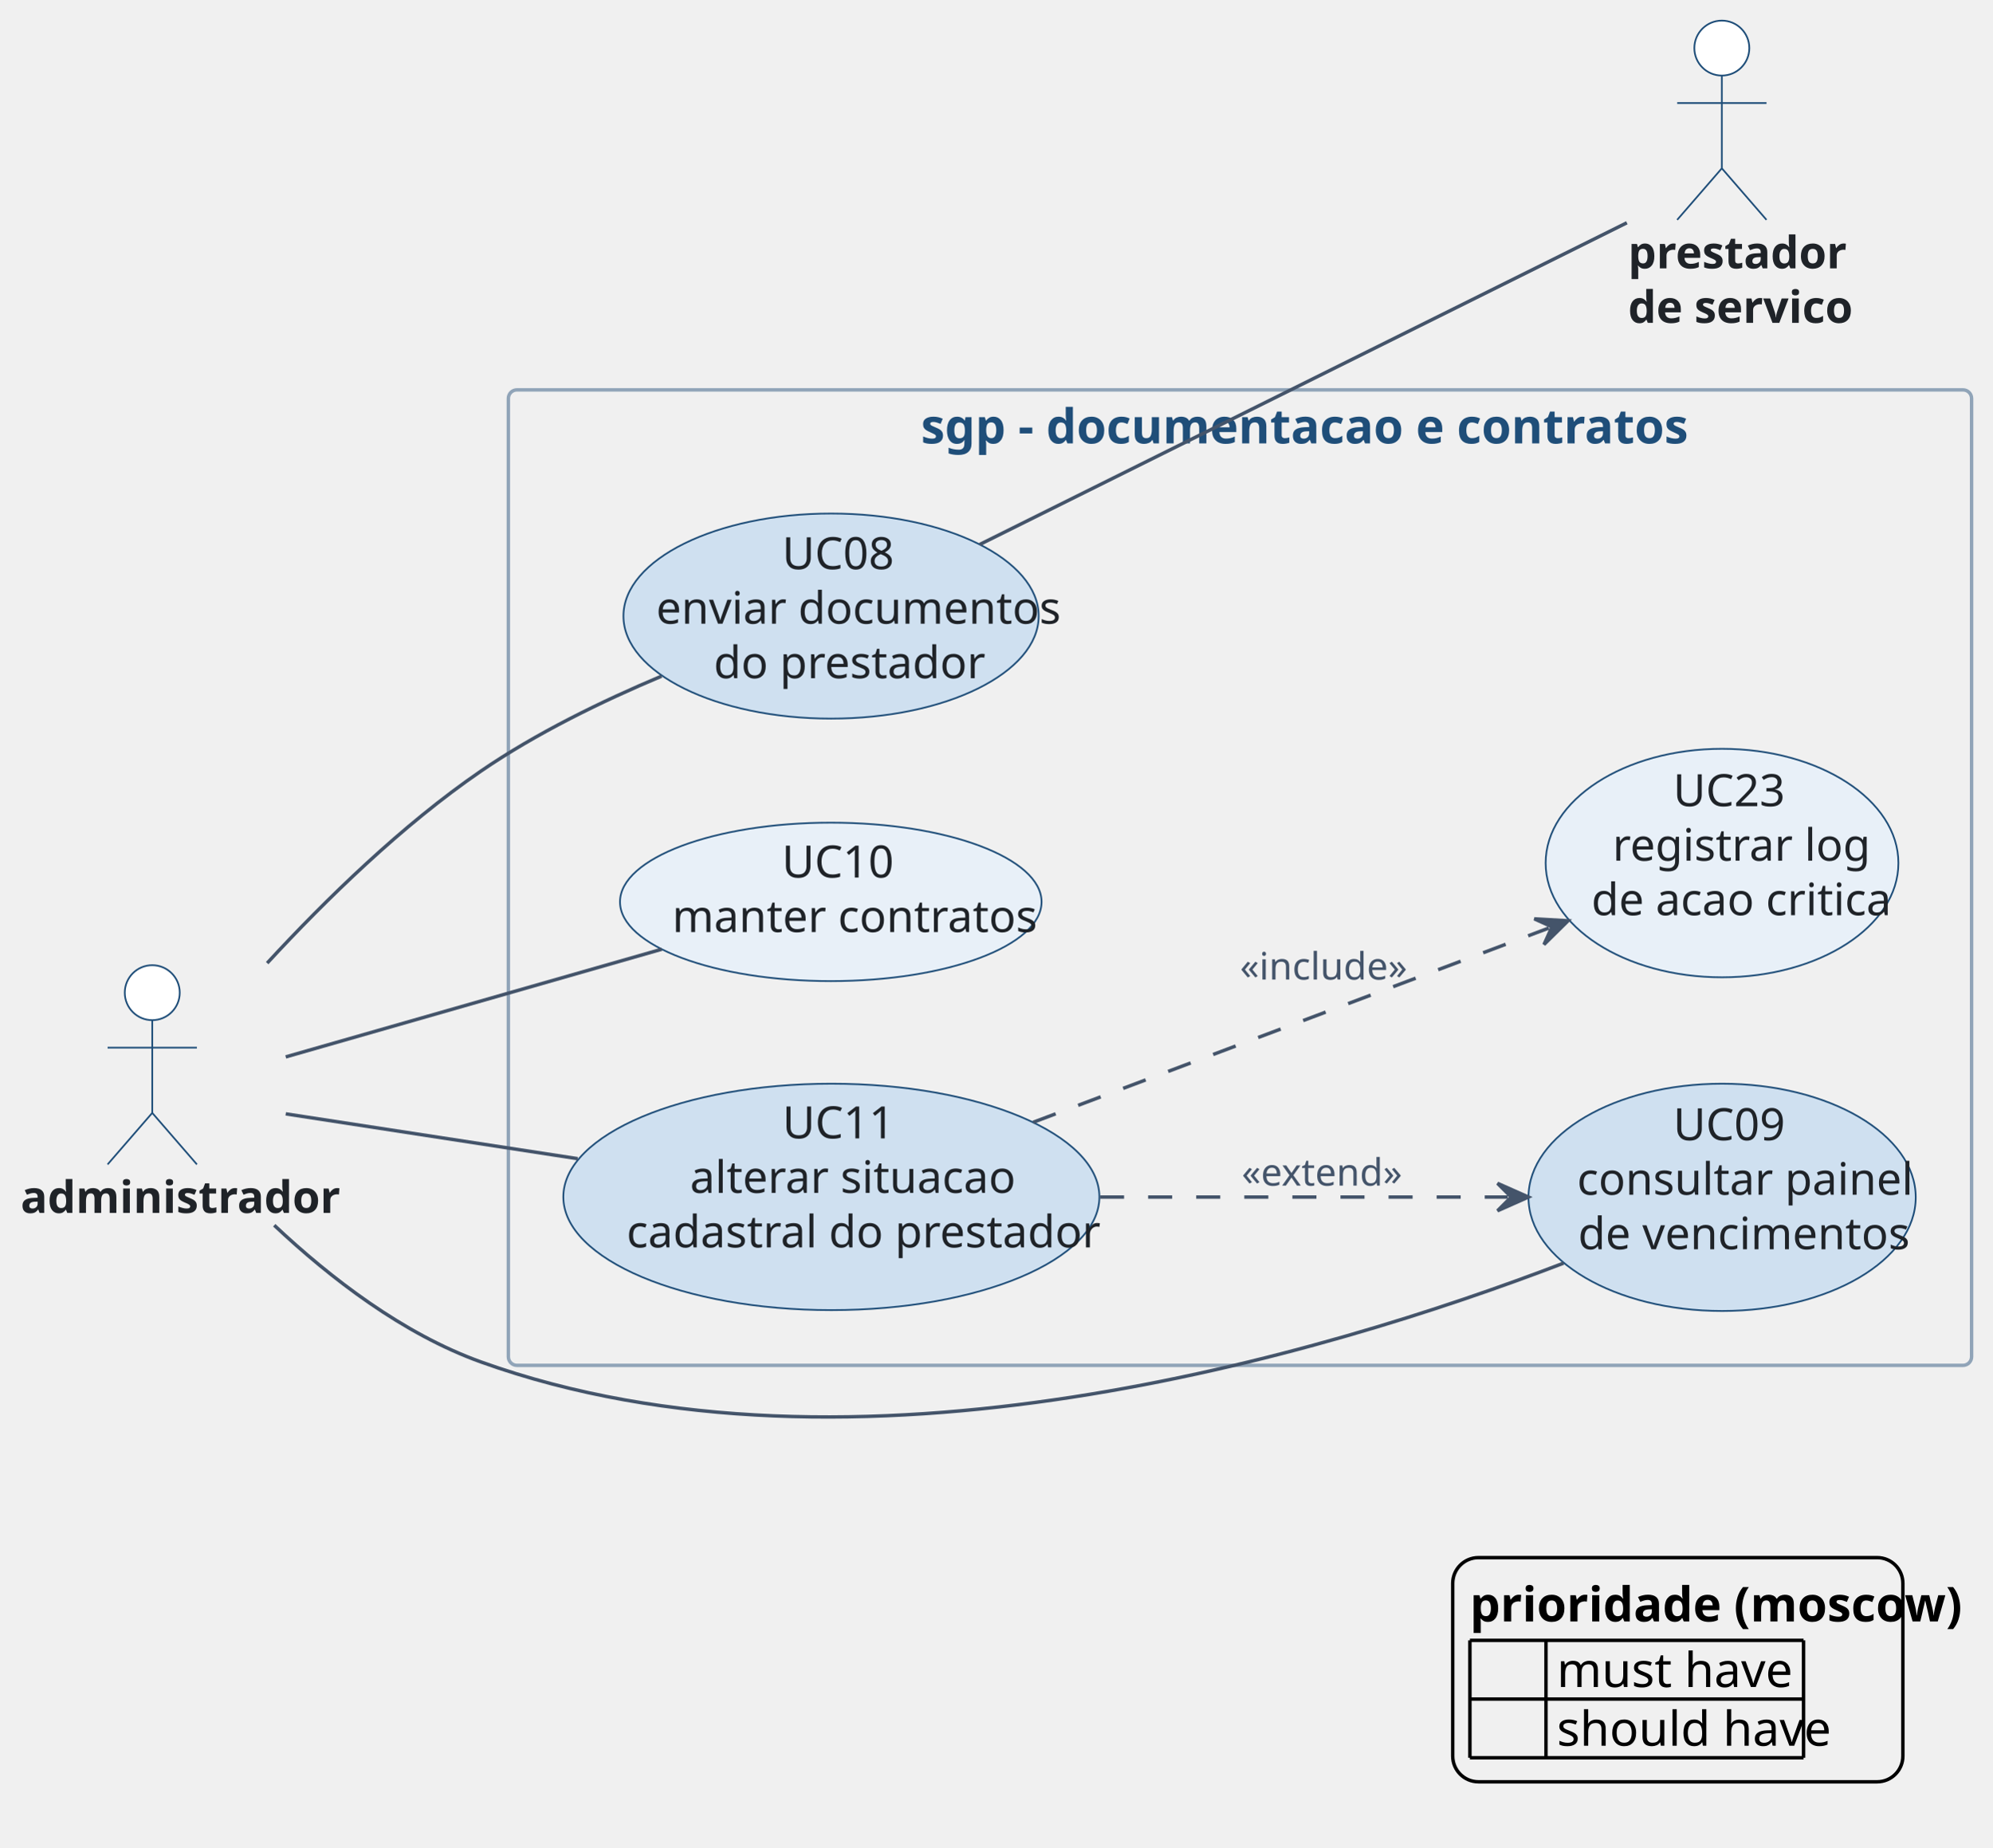
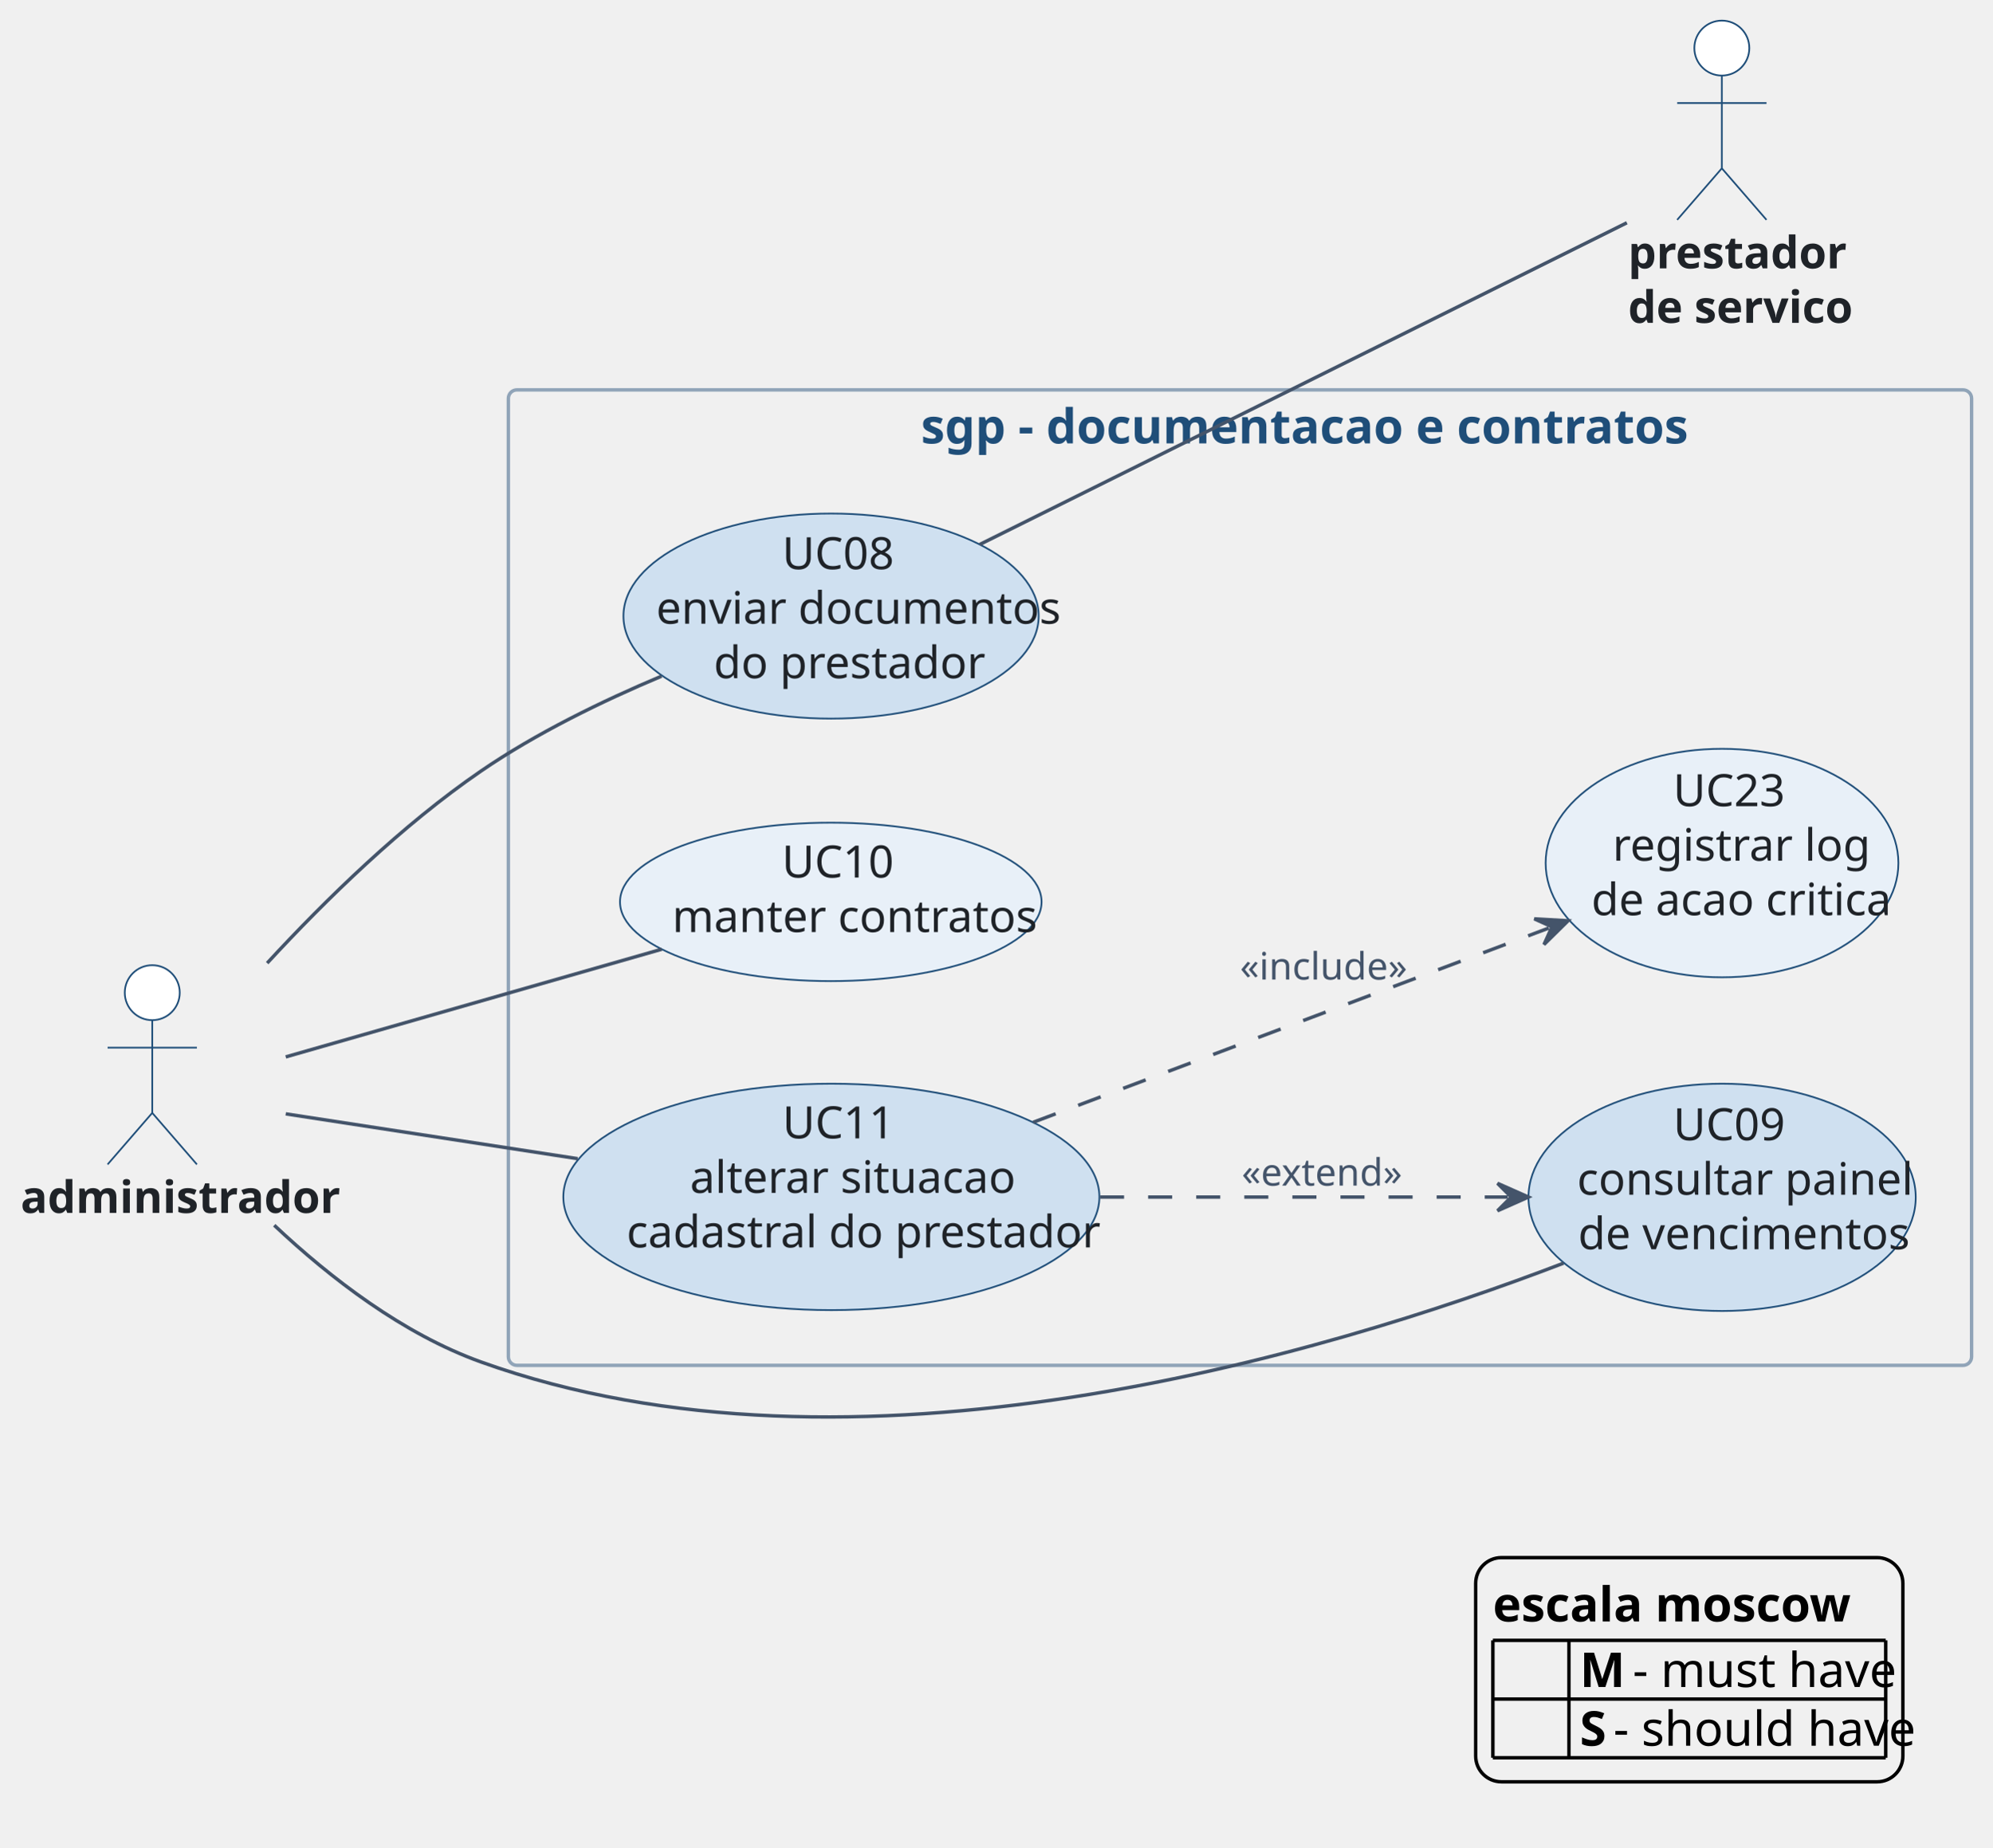
<svg xmlns="http://www.w3.org/2000/svg" contentStyleType="text/css" data-diagram-type="DESCRIPTION" height="538px" preserveAspectRatio="none" style="width:580px;height:538px;background:#FFFFFF;" version="1.1" viewBox="0 0 580 538" width="580px" zoomAndPan="magnify">
  <defs>
-     <filter height="1" id="b1ciwv8a4xxaho0" width="1" x="0" y="0">
+     <filter height="1" id="b1ghbtx9gy7rmd0" width="1" x="0" y="0">
      <feFlood flood-color="#CFE0F0" result="flood" />
      <feComposite in="SourceGraphic" in2="flood" operator="over" />
    </filter>
-     <filter height="1" id="b1ciwv8a4xxaho1" width="1" x="0" y="0">
+     <filter height="1" id="b1ghbtx9gy7rmd1" width="1" x="0" y="0">
      <feFlood flood-color="#E8F0F8" result="flood" />
      <feComposite in="SourceGraphic" in2="flood" operator="over" />
    </filter>
  </defs>
  <g>
    <g class="cluster" data-qualified-name="sgp - documentacao e contratos" data-source-line="8" id="ent0004">
      <rect fill="none" height="284" rx="2.5" ry="2.5" style="stroke:#90A4B8;stroke-width:1;" width="426" x="148" y="113.5" />
      <text fill="#1F4E79" font-family="Calibri" font-size="14" font-weight="bold" lengthAdjust="spacing" textLength="185.753" x="268.123" y="129.09">sgp - documentacao e contratos</text>
    </g>
    <g class="entity" data-qualified-name="sgp - documentacao e contratos.UC08" data-source-line="9" id="ent0005">
      <ellipse cx="241.949" cy="179.355" fill="#CFE0F0" rx="60.449" ry="29.855" style="stroke:#1F4E79;stroke-width:0.5;" />
      <text fill="#1F2328" font-family="Calibri" font-size="13" lengthAdjust="spacing" textLength="28.45" x="227.724" y="165.705">UC08</text>
      <text fill="#1F2328" font-family="Calibri" font-size="13" lengthAdjust="spacing" textLength="101.842" x="191.028" y="181.575">enviar documentos</text>
      <text fill="#1F2328" font-family="Calibri" font-size="13" lengthAdjust="spacing" textLength="68.339" x="207.779" y="197.444">do prestador</text>
    </g>
    <g class="entity" data-qualified-name="sgp - documentacao e contratos.UC09" data-source-line="10" id="ent0006">
      <ellipse cx="501.37" cy="348.585" fill="#CFE0F0" rx="56.37" ry="33.085" style="stroke:#1F4E79;stroke-width:0.5;" />
      <text fill="#1F2328" font-family="Calibri" font-size="13" lengthAdjust="spacing" textLength="28.45" x="487.145" y="331.957">UC09</text>
      <text fill="#1F2328" font-family="Calibri" font-size="13" lengthAdjust="spacing" textLength="84.456" x="459.143" y="347.827">consultar painel</text>
      <text fill="#1F2328" font-family="Calibri" font-size="13" lengthAdjust="spacing" textLength="83.865" x="459.438" y="363.696">de vencimentos</text>
    </g>
    <g class="entity" data-qualified-name="sgp - documentacao e contratos.UC10" data-source-line="11" id="ent0007">
      <ellipse cx="241.868" cy="262.565" fill="#E8F0F8" rx="61.368" ry="23.065" style="stroke:#1F4E79;stroke-width:0.5;" />
      <text fill="#1F2328" font-family="Calibri" font-size="13" lengthAdjust="spacing" textLength="28.45" x="227.643" y="255.474">UC10</text>
      <text fill="#1F2328" font-family="Calibri" font-size="13" lengthAdjust="spacing" textLength="92.327" x="195.705" y="271.343">manter contratos</text>
    </g>
    <g class="entity" data-qualified-name="sgp - documentacao e contratos.UC11" data-source-line="12" id="ent0008">
      <ellipse cx="242.038" cy="348.459" fill="#CFE0F0" rx="78.038" ry="32.959" style="stroke:#1F4E79;stroke-width:0.5;" />
      <text fill="#1F2328" font-family="Calibri" font-size="13" lengthAdjust="spacing" textLength="28.45" x="227.812" y="331.412">UC11</text>
      <text fill="#1F2328" font-family="Calibri" font-size="13" lengthAdjust="spacing" textLength="82.323" x="200.876" y="347.281">alterar situacao</text>
      <text fill="#1F2328" font-family="Calibri" font-size="13" lengthAdjust="spacing" textLength="119.241" x="182.417" y="363.151">cadastral do prestador</text>
    </g>
    <g class="entity" data-qualified-name="sgp - documentacao e contratos.UC23" data-source-line="13" id="ent0009">
      <ellipse cx="501.346" cy="251.262" fill="#E8F0F8" rx="51.346" ry="33.262" style="stroke:#1F4E79;stroke-width:0.5;" />
      <text fill="#1F2328" font-family="Calibri" font-size="13" lengthAdjust="spacing" textLength="28.45" x="487.121" y="234.709">UC23</text>
      <text fill="#1F2328" font-family="Calibri" font-size="13" lengthAdjust="spacing" textLength="63.73" x="469.481" y="250.578">registrar log</text>
      <text fill="#1F2328" font-family="Calibri" font-size="13" lengthAdjust="spacing" textLength="76.058" x="463.317" y="266.447">de acao critica</text>
    </g>
    <g class="entity" data-qualified-name="ADM" data-source-line="5" id="ent0002">
      <ellipse cx="44.324" cy="289" fill="#FFFFFF" rx="8" ry="8" style="stroke:#1F4E79;stroke-width:0.5;" />
      <path d="M44.324,297 L44.324,324 M31.324,305 L57.324,305 M44.324,324 L31.324,339 M44.324,324 L57.324,339" fill="none" style="stroke:#1F4E79;stroke-width:0.5;" />
      <text fill="#1F2328" font-family="Calibri" font-size="13" font-weight="bold" lengthAdjust="spacing" textLength="76.648" x="6" y="353.119">administrador</text>
    </g>
    <g class="entity" data-qualified-name="PRE" data-source-line="6" id="ent0003">
      <ellipse cx="501.292" cy="14" fill="#FFFFFF" rx="8" ry="8" style="stroke:#1F4E79;stroke-width:0.5;" />
      <path d="M501.292,22 L501.292,49 M488.292,30 L514.292,30 M501.292,49 L488.292,64 M501.292,49 L514.292,64" fill="none" style="stroke:#1F4E79;stroke-width:0.5;" />
      <text fill="#1F2328" font-family="Calibri" font-size="13" font-weight="bold" lengthAdjust="spacing" textLength="52.838" x="474" y="78.119">prestador</text>
      <text fill="#1F2328" font-family="Calibri" font-size="13" font-weight="bold" lengthAdjust="spacing" textLength="54.584" x="474" y="93.988">de servico</text>
    </g>
    <g class="link" data-entity-1="ent0002" data-entity-2="ent0006" data-link-type="association" data-source-line="16" id="lnk10">
      <path d="M79.84,356.71 C96.31,372.22 117.38,388.37 140,396.5 C248.44,435.47 385.48,394.48 455.23,367.74" fill="none" id="ADM-UC09" style="stroke:#44546A;stroke-width:1;" />
    </g>
    <g class="link" data-entity-1="ent0002" data-entity-2="ent0007" data-link-type="association" data-source-line="17" id="lnk11">
      <path d="M83.19,307.7 C114.37,298.77 158.86,286.03 192.66,276.35" fill="none" id="ADM-UC10" style="stroke:#44546A;stroke-width:1;" />
    </g>
    <g class="link" data-entity-1="ent0002" data-entity-2="ent0008" data-link-type="association" data-source-line="18" id="lnk12">
      <path d="M83.19,324.28 C107.27,327.98 139.29,332.89 168.19,337.33" fill="none" id="ADM-UC11" style="stroke:#44546A;stroke-width:1;" />
    </g>
    <g class="link" data-entity-1="ent0002" data-entity-2="ent0005" data-link-type="association" data-source-line="19" id="lnk13">
      <path d="M77.78,280.39 C94.9,261.84 117.1,240.2 140,224.5 C156.07,213.48 175.28,204.13 192.6,196.85" fill="none" id="ADM-UC08" style="stroke:#44546A;stroke-width:1;" />
    </g>
    <g class="link" data-entity-1="ent0005" data-entity-2="ent0003" data-link-type="association" data-source-line="20" id="lnk14">
      <path d="M285.23,158.51 C338.59,131.98 428.86,87.11 473.64,64.85" fill="none" id="UC08-PRE" style="stroke:#44546A;stroke-width:1;" />
    </g>
    <g class="link" data-entity-1="ent0008" data-entity-2="ent0009" data-link-type="dependency" data-source-line="22" id="lnk15">
      <path d="M300.79,326.73 C347.94,308.97 407.945,286.365 450.905,270.185" fill="none" id="UC11-to-UC23" style="stroke:#44546A;stroke-width:1;stroke-dasharray:7,7;" />
      <polygon fill="#44546A" points="456.52,268.07,446.688,267.499,451.841,269.832,449.507,274.985,456.52,268.07" style="stroke:#44546A;stroke-width:1;" />
      <text fill="#44546A" font-family="Calibri" font-size="11" lengthAdjust="spacing" textLength="43.78" x="361" y="285.178">«include»</text>
    </g>
    <g class="link" data-entity-1="ent0008" data-entity-2="ent0006" data-link-type="dependency" data-source-line="23" id="lnk16">
      <path d="M320.26,348.5 C360.4,348.5 402.55,348.5 438.98,348.5" fill="none" id="UC11-to-UC09" style="stroke:#44546A;stroke-width:1;stroke-dasharray:7,7;" />
      <polygon fill="#44546A" points="444.98,348.5,435.98,344.5,439.98,348.5,435.98,352.5,444.98,348.5" style="stroke:#44546A;stroke-width:1;" />
      <text fill="#44546A" font-family="Calibri" font-size="11" lengthAdjust="spacing" textLength="42.222" x="361.5" y="345.178">«extend»</text>
    </g>
    <g class="legend" data-source-line="25">
-       <rect fill="none" height="65.269" rx="7.5" ry="7.5" style="stroke:#000000;stroke-width:1;" width="131.058" x="422.942" y="453.47" />
-       <text fill="#000000" font-family="Calibri" font-size="14" font-weight="bold" lengthAdjust="spacing" textLength="121.058" x="427.942" y="472.06">prioridade (moscow)</text>
-       <text fill="#000000" filter="url(#b1ciwv8a4xxaho0)" font-family="Calibri" font-size="14" lengthAdjust="spacing" textLength="22.155" x="427.942" y="491.15">       </text>
-       <text fill="#000000" font-family="Calibri" font-size="14" lengthAdjust="spacing" textLength="59.22" x="453.263" y="491.15">must have</text>
-       <text fill="#000000" filter="url(#b1ciwv8a4xxaho1)" font-family="Calibri" font-size="14" lengthAdjust="spacing" textLength="22.155" x="427.942" y="508.24">       </text>
-       <text fill="#000000" font-family="Calibri" font-size="14" lengthAdjust="spacing" textLength="68.653" x="453.263" y="508.24">should have</text>
-       <line style="stroke:#000000;stroke-width:1;" x1="427.942" x2="525.081" y1="477.56" y2="477.56" />
-       <line style="stroke:#000000;stroke-width:1;" x1="427.942" x2="525.081" y1="494.65" y2="494.65" />
-       <line style="stroke:#000000;stroke-width:1;" x1="427.942" x2="525.081" y1="511.74" y2="511.74" />
-       <line style="stroke:#000000;stroke-width:1;" x1="427.942" x2="427.942" y1="477.56" y2="511.74" />
-       <line style="stroke:#000000;stroke-width:1;" x1="450.098" x2="450.098" y1="477.56" y2="511.74" />
-       <line style="stroke:#000000;stroke-width:1;" x1="525.081" x2="525.081" y1="477.56" y2="511.74" />
+       <rect fill="none" height="65.269" rx="7.5" ry="7.5" style="stroke:#000000;stroke-width:1;" width="124.372" x="429.628" y="453.47" />
+       <text fill="#000000" font-family="Calibri" font-size="14" font-weight="bold" lengthAdjust="spacing" textLength="87.233" x="434.628" y="472.06">escala moscow</text>
+       <text fill="#000000" filter="url(#b1ghbtx9gy7rmd0)" font-family="Calibri" font-size="14" lengthAdjust="spacing" textLength="22.155" x="434.628" y="491.15">       </text>
+       <text fill="#000000" font-family="Calibri" font-size="14" lengthAdjust="spacing" textLength="3.165" x="456.783" y="491.15"> </text>
+       <text fill="#000000" font-family="Calibri" font-size="14" font-weight="bold" lengthAdjust="spacing" textLength="12.236" x="459.948" y="491.15">M</text>
+       <text fill="#000000" font-family="Calibri" font-size="14" lengthAdjust="spacing" textLength="66.671" x="475.35" y="491.15">- must have</text>
+       <text fill="#000000" filter="url(#b1ghbtx9gy7rmd1)" font-family="Calibri" font-size="14" lengthAdjust="spacing" textLength="22.155" x="434.628" y="508.24">       </text>
+       <text fill="#000000" font-family="Calibri" font-size="14" lengthAdjust="spacing" textLength="3.165" x="456.783" y="508.24"> </text>
+       <text fill="#000000" font-family="Calibri" font-size="14" font-weight="bold" lengthAdjust="spacing" textLength="6.617" x="459.948" y="508.24">S</text>
+       <text fill="#000000" font-family="Calibri" font-size="14" lengthAdjust="spacing" textLength="76.105" x="469.731" y="508.24">- should have</text>
+       <line style="stroke:#000000;stroke-width:1;" x1="434.628" x2="549" y1="477.56" y2="477.56" />
+       <line style="stroke:#000000;stroke-width:1;" x1="434.628" x2="549" y1="494.65" y2="494.65" />
+       <line style="stroke:#000000;stroke-width:1;" x1="434.628" x2="549" y1="511.74" y2="511.74" />
+       <line style="stroke:#000000;stroke-width:1;" x1="434.628" x2="434.628" y1="477.56" y2="511.74" />
+       <line style="stroke:#000000;stroke-width:1;" x1="456.783" x2="456.783" y1="477.56" y2="511.74" />
+       <line style="stroke:#000000;stroke-width:1;" x1="549" x2="549" y1="477.56" y2="511.74" />
    </g>
  </g>
</svg>
